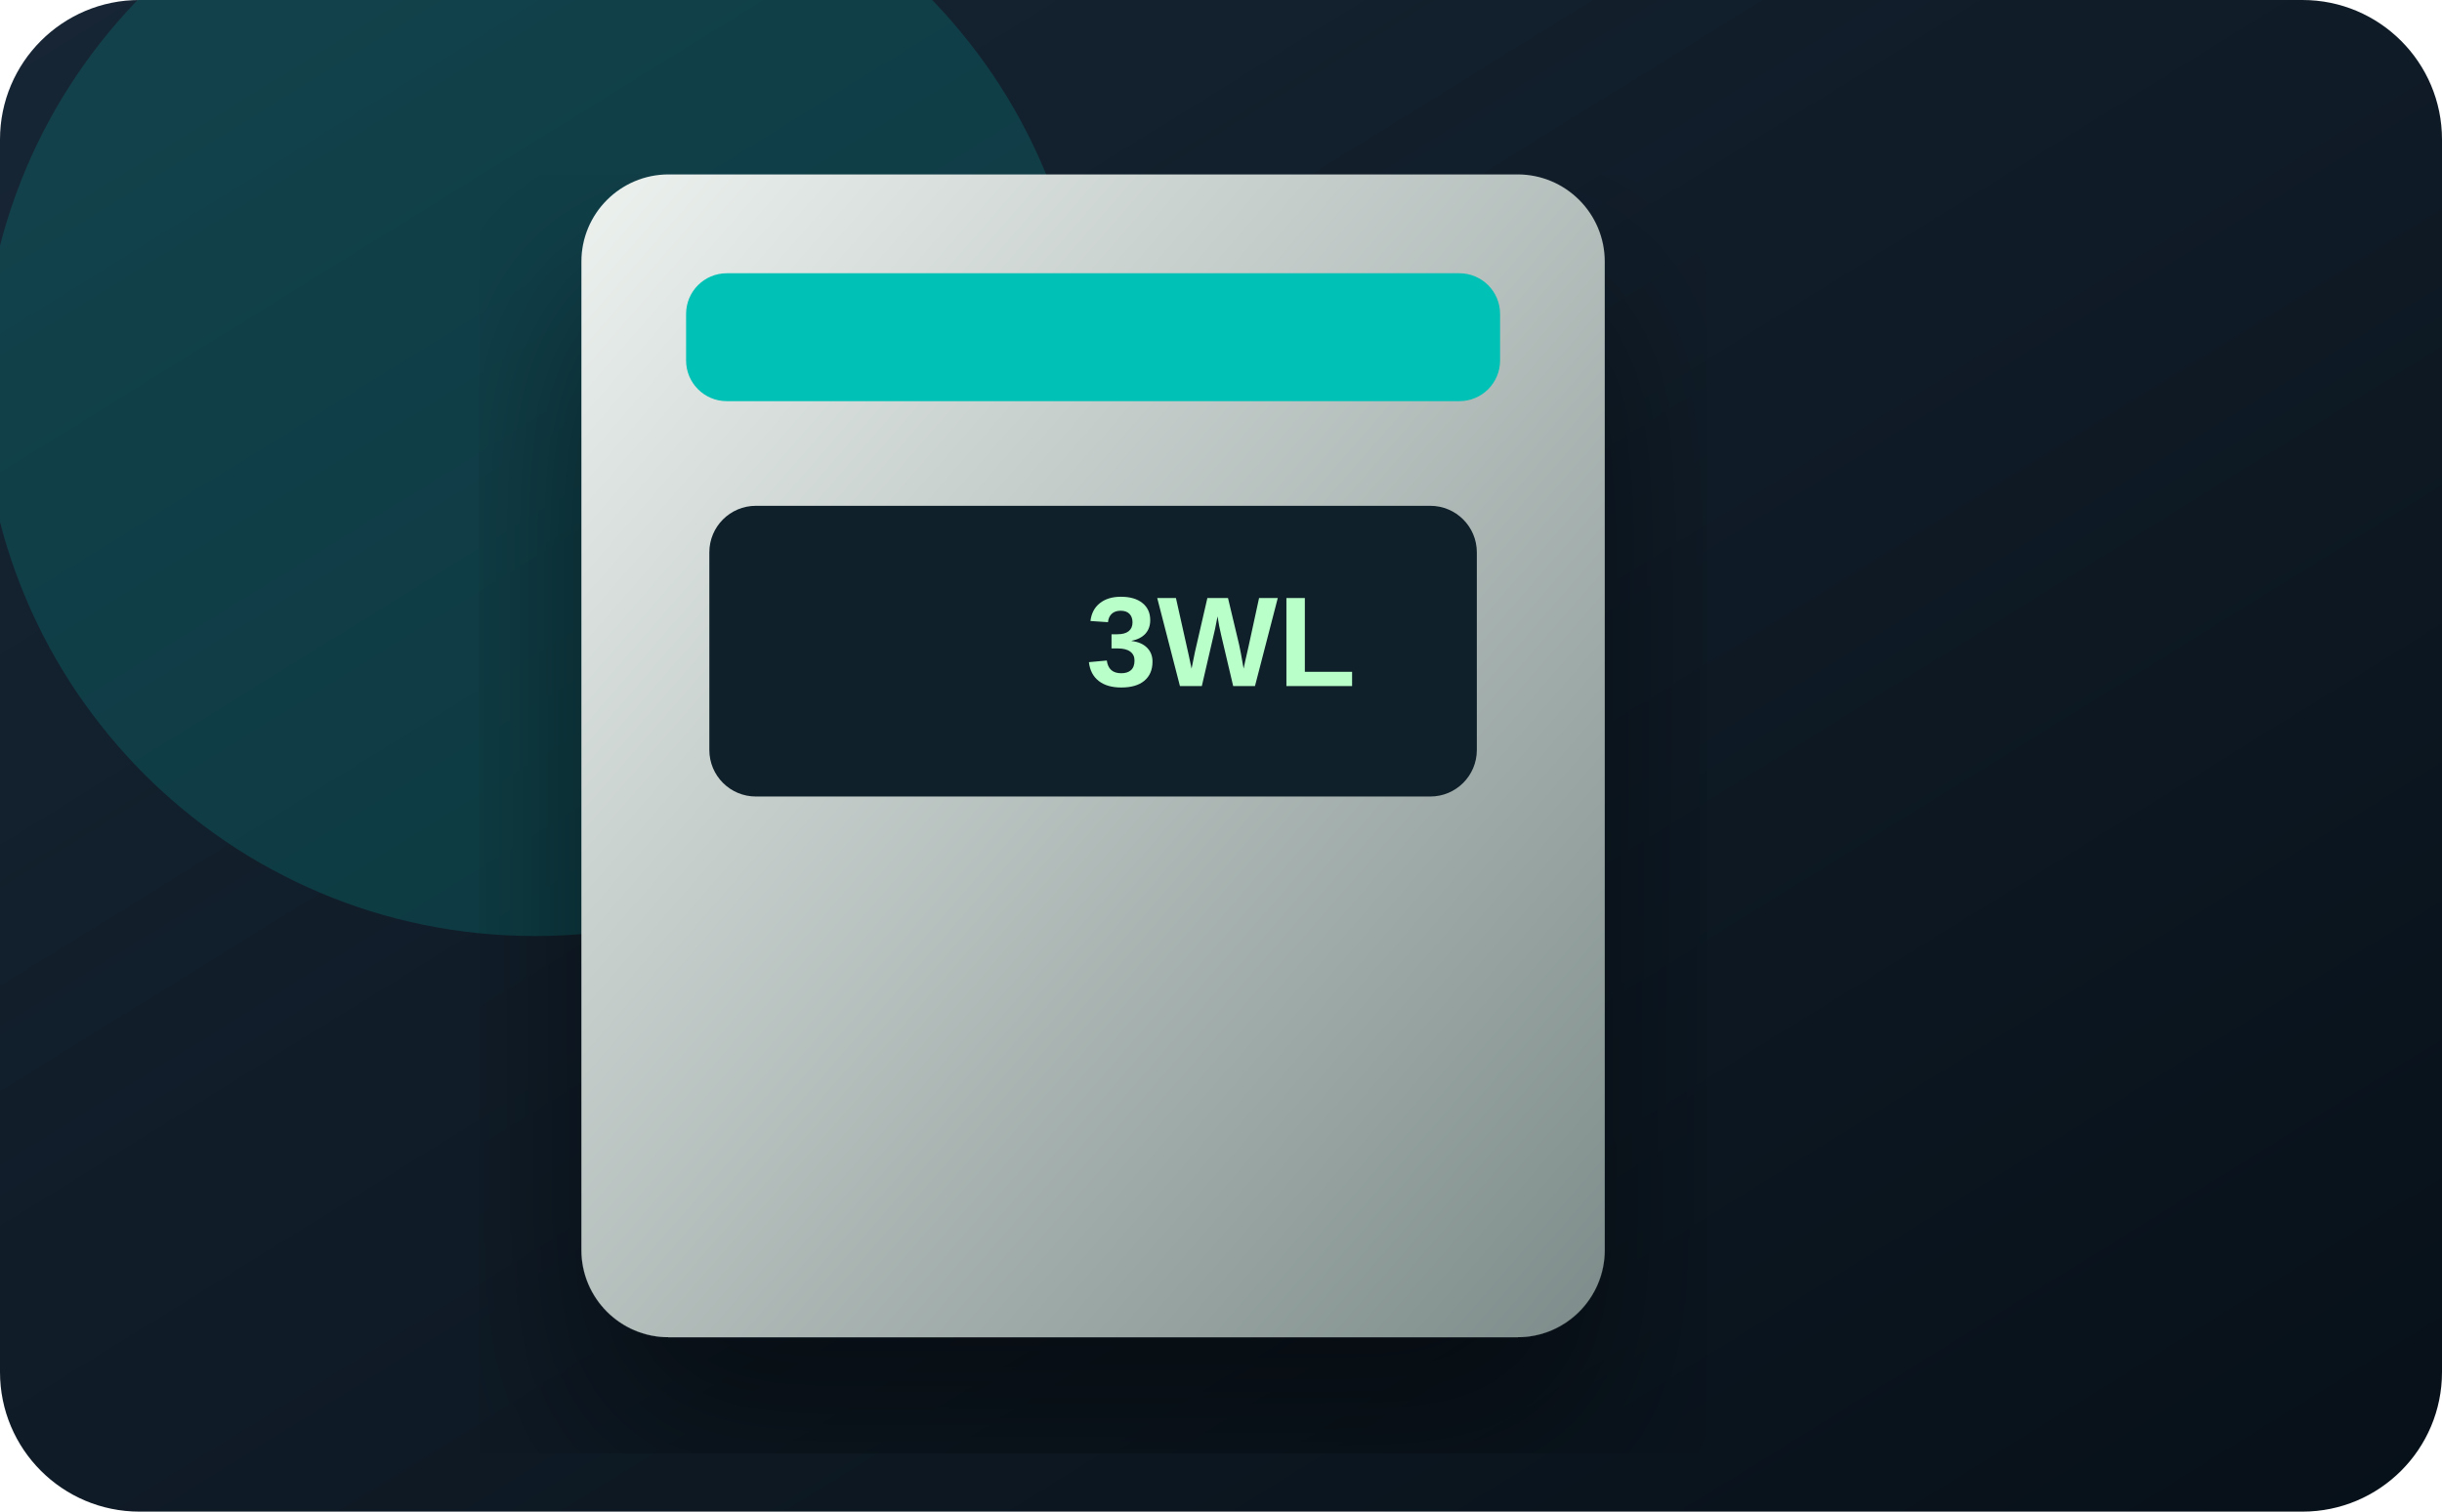
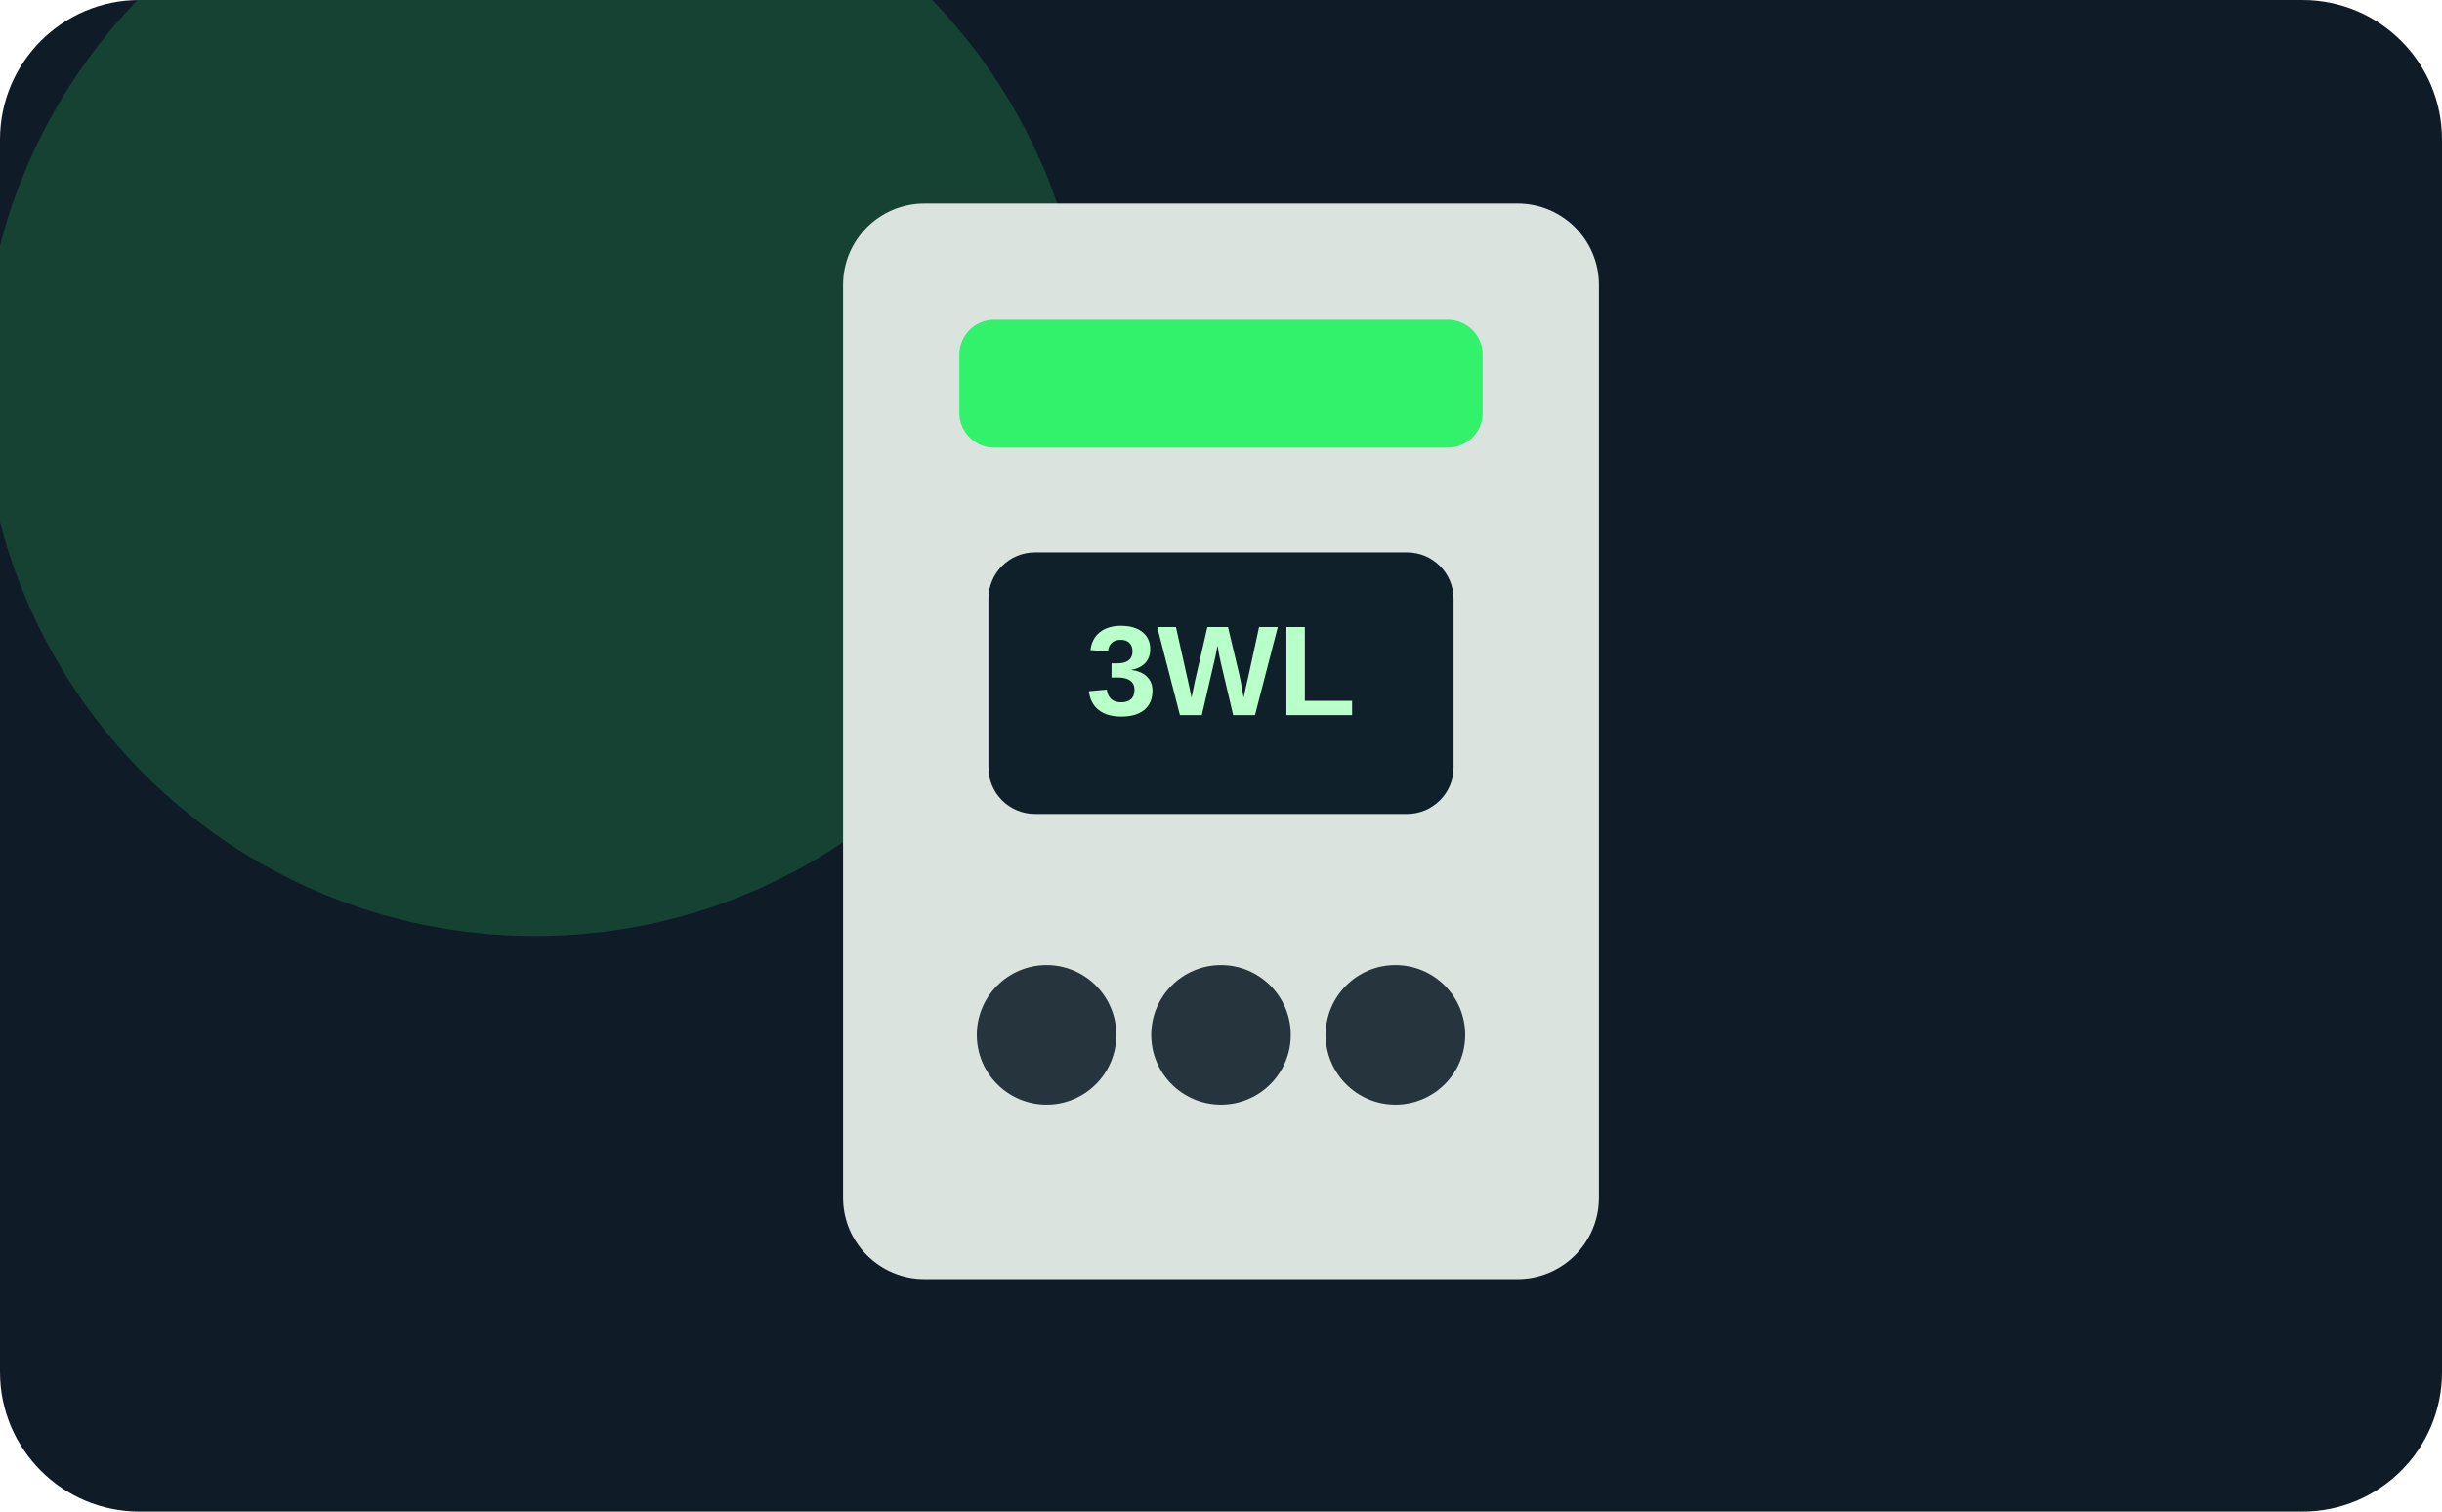
<svg xmlns="http://www.w3.org/2000/svg" width="420" height="260" viewBox="0 0 420 260">
-   <defs>
-     <linearGradient id="bg" x1="0" x2="1" y1="0" y2="1">
-       <stop offset="0" stop-color="#172635" />
-       <stop offset="1" stop-color="#071018" />
-     </linearGradient>
-     <linearGradient id="body" x1="0" x2="1" y1="0" y2="1">
-       <stop offset="0" stop-color="#edf2ef" />
-       <stop offset="1" stop-color="#7d8c8a" />
-     </linearGradient>
-     <filter id="s">
-       <feDropShadow dx="0" dy="20" stdDeviation="16" flood-color="#000" flood-opacity=".45" />
-     </filter>
-   </defs>
-   <rect width="420" height="260" rx="24" fill="url(#bg)" />
-   <circle cx="92" cy="66" r="95" fill="#00c1b5" opacity=".18" />
-   <rect x="100" y="30" width="176" height="200" rx="15" fill="url(#body)" filter="url(#s)" />
-   <rect x="118" y="47" width="140" height="22" rx="7" fill="#00c1b5" />
-   <rect x="122" y="87" width="132" height="50" rx="8" fill="#0f202a" />
-   <text x="210" y="118" fill="#b9ffc9" font-family="Arial" font-size="22" font-weight="700" text-anchor="middle">3WL</text>
+   <rect width="420" height="260" rx="24" fill="#0f1b27" />
+   <circle cx="92" cy="66" r="95" fill="#31f26a" opacity=".18" />
+   <rect x="145" y="35" width="130" height="185" rx="14" fill="#dbe3df" />
+   <rect x="165" y="55" width="90" height="22" rx="6" fill="#31f26a" />
+   <rect x="170" y="95" width="80" height="45" rx="8" fill="#10202a" />
+   <text x="210" y="123" fill="#b9ffc9" font-family="Arial" font-size="22" font-weight="700" text-anchor="middle">3WL</text>
+   <circle cx="180" cy="178" r="12" fill="#26343d" />
+   <circle cx="210" cy="178" r="12" fill="#26343d" />
+   <circle cx="240" cy="178" r="12" fill="#26343d" />
</svg>
